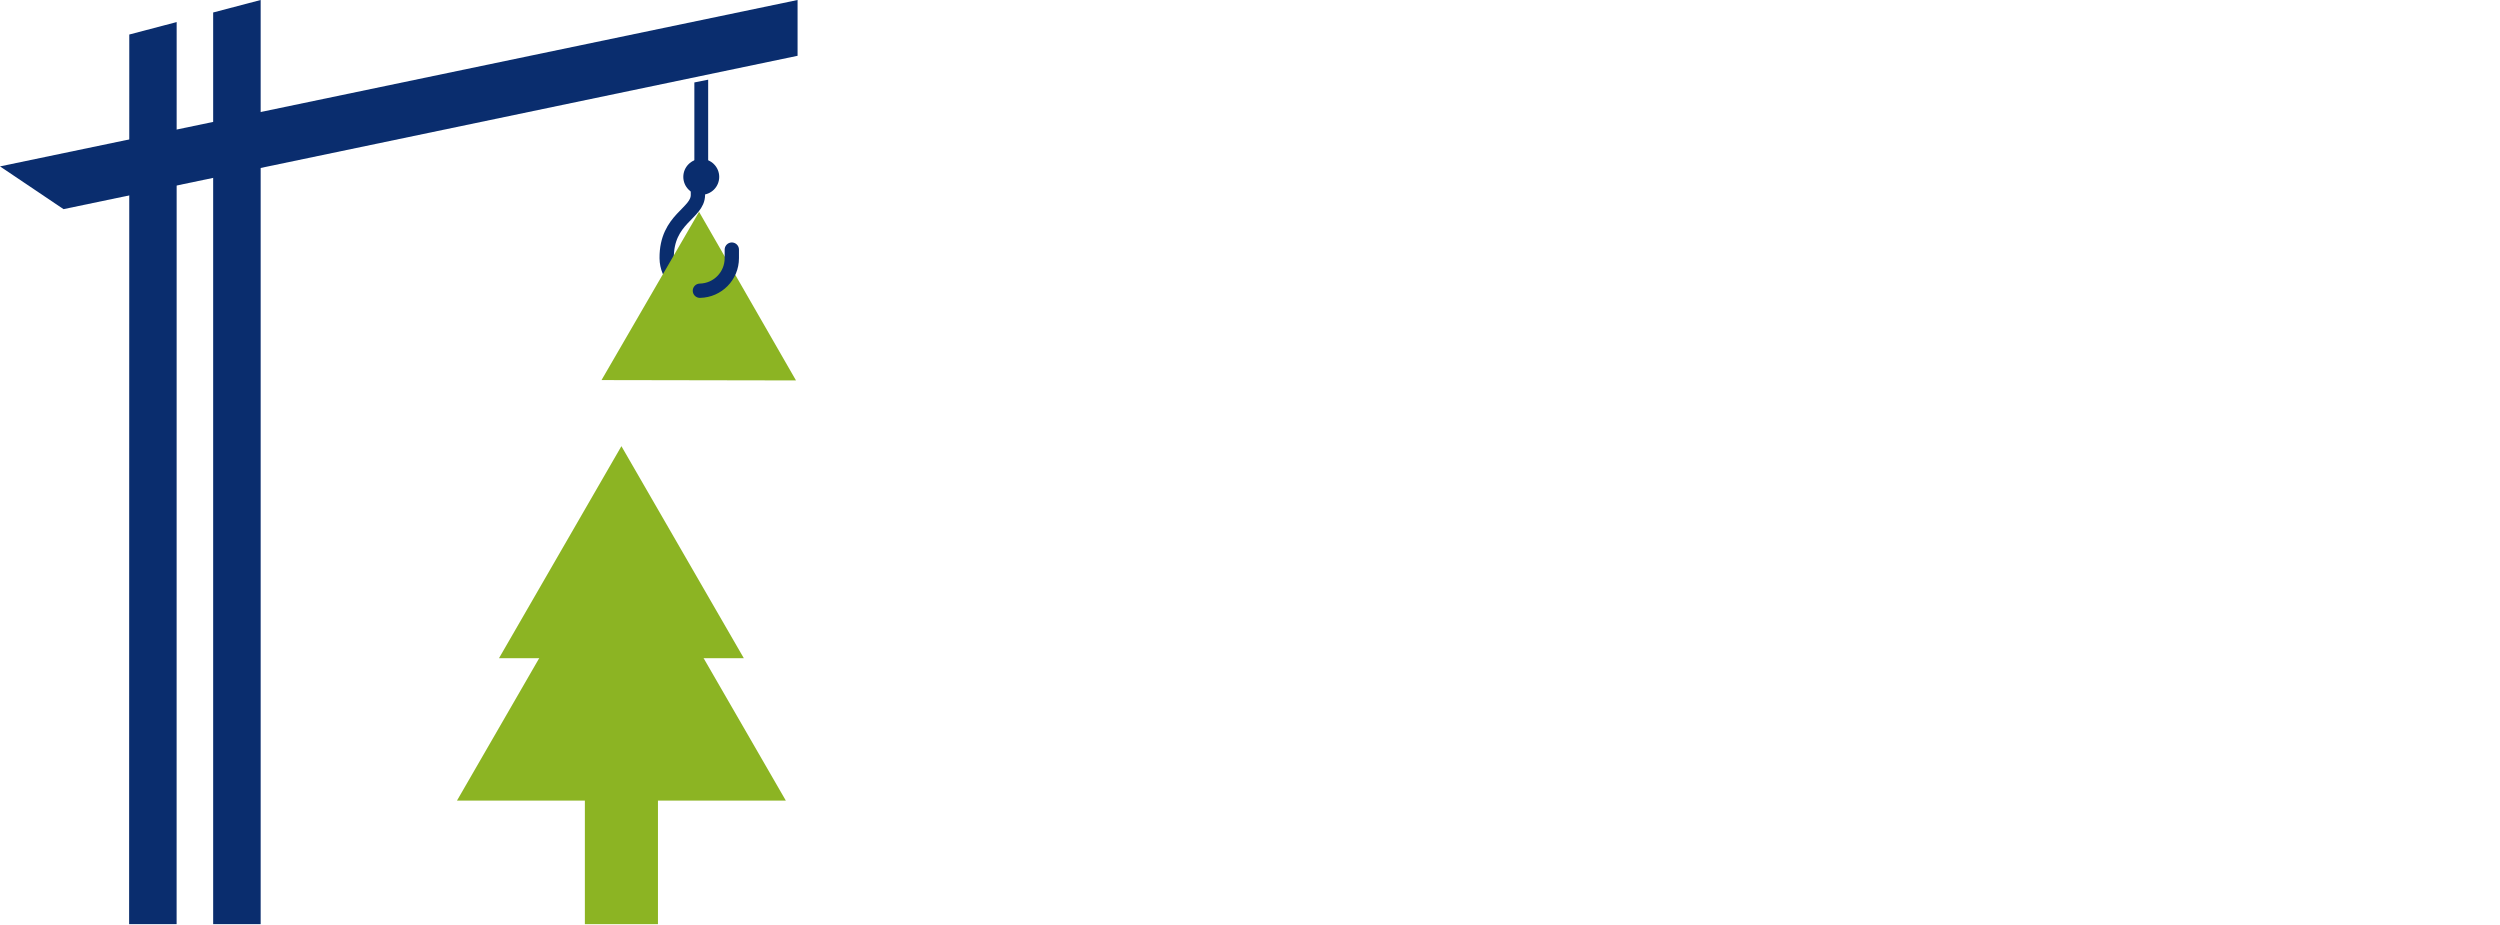
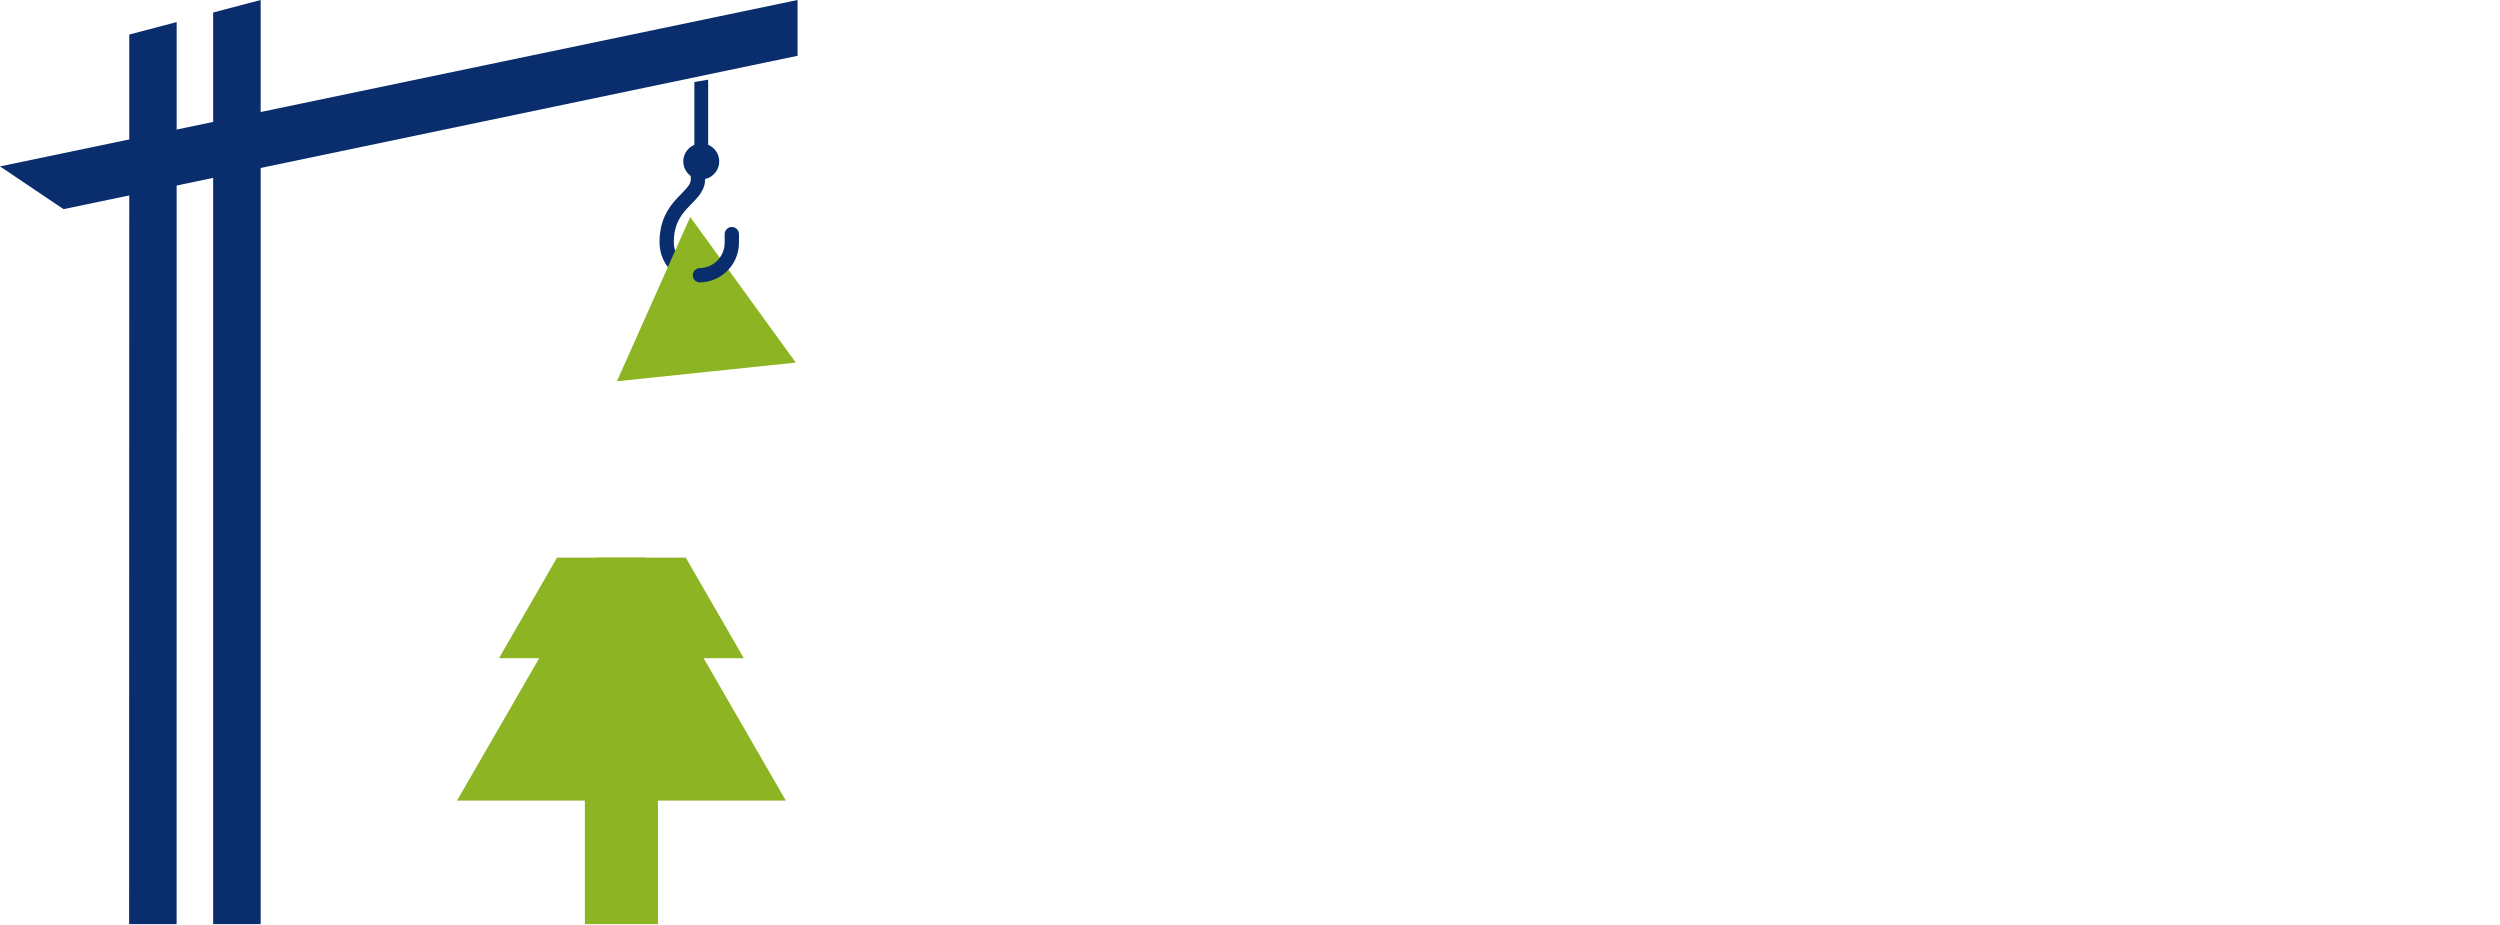
<svg xmlns="http://www.w3.org/2000/svg" id="svg8" version="1.1" viewBox="0 0 342.065 126.449" height="126.449mm" width="342.065mm">
  <defs id="defs2" />
  <g transform="translate(288.5419,574.9585)" id="layer1">
    <flowRoot xml:space="preserve" id="flowRoot934" style="font-style:normal;font-weight:normal;font-size:40px;line-height:1.25;font-family:sans-serif;letter-spacing:0px;word-spacing:0px;fill:#0a2d6e;fill-opacity:1;stroke:none;stroke-opacity:1" transform="matrix(0.2645833,0,0,0.2645833,94.0789,-45.49795)">
      <flowRegion id="flowRegion936" style="fill:#0a2d6e;fill-opacity:1">
        <rect id="rect938" width="400.02" height="129.3" x="-125.259" y="859.88" style="fill:#0a2d6e;fill-opacity:1" />
      </flowRegion>
      <flowPara id="flowPara940" />
    </flowRoot>
    <flowRoot xml:space="preserve" id="flowRoot934-6" style="font-style:normal;font-weight:normal;font-size:40px;line-height:1.25;font-family:sans-serif;letter-spacing:0px;word-spacing:0px;fill:#0a2d6e;fill-opacity:1;stroke:none;stroke-opacity:1" transform="matrix(0.2645833,0,0,0.2645833,-80.16086,-431.2863)">
      <flowRegion id="flowRegion936-3" style="fill:#0a2d6e;fill-opacity:1">
        <rect id="rect938-1" width="400.02" height="129.3" x="-125.259" y="859.88" style="fill:#0a2d6e;fill-opacity:1" />
      </flowRegion>
      <flowPara id="flowPara940-7" />
    </flowRoot>
    <flowRoot xml:space="preserve" id="flowRoot950-2-2-5-5" style="font-style:normal;font-variant:normal;font-weight:bold;font-stretch:normal;font-size:38.333px;line-height:0;font-family:Hermann;-inkscape-font-specification:'Hermann, Bold';font-variant-ligatures:normal;font-variant-caps:normal;font-variant-numeric:normal;font-feature-settings:normal;text-align:start;letter-spacing:0px;word-spacing:0px;writing-mode:lr-tb;text-anchor:start;fill:#0a2d6e;fill-opacity:1;stroke:none;stroke-opacity:1" transform="matrix(1.840609,0,0,1.840609,-1198.967,-1145.173)">
      <flowRegion id="flowRegion952-5-8-6-9" style="font-style:normal;font-variant:normal;font-weight:bold;font-stretch:normal;font-size:38.333px;line-height:0;font-family:Hermann;-inkscape-font-specification:'Hermann, Bold';font-variant-ligatures:normal;font-variant-caps:normal;font-variant-numeric:normal;font-feature-settings:normal;text-align:start;writing-mode:lr-tb;text-anchor:start;fill:#0a2d6e;fill-opacity:1">
        <rect id="rect954-8-4-6-6" width="137.137" height="85.374" x="561.645" y="316.418" style="font-style:normal;font-variant:normal;font-weight:bold;font-stretch:normal;font-size:38.333px;line-height:0;font-family:Hermann;-inkscape-font-specification:'Hermann, Bold';font-variant-ligatures:normal;font-variant-caps:normal;font-variant-numeric:normal;font-feature-settings:normal;text-align:start;writing-mode:lr-tb;text-anchor:start;fill:#0a2d6e;fill-opacity:1" />
      </flowRegion>
      <flowPara id="flowPara977-6-7-4-2" style="font-style:normal;font-variant:normal;font-weight:bold;font-stretch:normal;font-size:38.333px;line-height:33.776px;font-family:Hermann;-inkscape-font-specification:'Hermann, Bold';font-variant-ligatures:normal;font-variant-caps:normal;font-variant-numeric:normal;font-feature-settings:normal;text-align:start;word-spacing:0px;writing-mode:lr-tb;text-anchor:start">Baum</flowPara>
      <flowPara style="font-style:normal;font-variant:normal;font-weight:bold;font-stretch:normal;font-size:38.333px;line-height:33.776px;font-family:Hermann;-inkscape-font-specification:'Hermann, Bold';font-variant-ligatures:normal;font-variant-caps:normal;font-variant-numeric:normal;font-feature-settings:normal;text-align:start;word-spacing:0px;writing-mode:lr-tb;text-anchor:start" id="flowPara1029-0-1">bauen</flowPara>
    </flowRoot>
-     <path id="rect890-0-7" d="m -193.057,-549.751 c 0,0 0.01,1.311 0.01,1.461 -0.008,2.578 -4.316,3.219 -4.276,8.655 0.018,2.469 1.988,4.456 4.456,4.456 0.03,0 0.06,-2.6e-4 0.091,-7.9e-4" style="opacity:1;fill:none;fill-opacity:1;stroke:#0a2d6e;stroke-width:1.957;stroke-linecap:round;stroke-linejoin:miter;stroke-miterlimit:4;stroke-dasharray:none;stroke-opacity:1" />
-     <rect y="-478.404" x="-208.517" height="29.894" width="10" id="rect822-4-8" style="opacity:1;fill:#8cb423;fill-opacity:1;stroke:none;stroke-width:0.142;stroke-linejoin:miter;stroke-miterlimit:4;stroke-dasharray:none;stroke-opacity:1" />
-     <path d="m -203.517,-504.385 11.25,19.486 11.25,19.486 -22.5,0 -22.5,0 11.25,-19.486 z" id="path826-6-5" style="opacity:1;fill:#8cb423;fill-opacity:1;stroke:none;stroke-width:0.517;stroke-linejoin:miter;stroke-miterlimit:4;stroke-dasharray:none;stroke-opacity:1" />
-     <path d="m -203.517,-513.911 8.375,14.506 8.375,14.506 -16.75,0 -16.75,0 8.375,-14.506 z" id="path826-7-2-7" style="opacity:1;fill:#8cb423;fill-opacity:1;stroke:none;stroke-width:0.385;stroke-linejoin:miter;stroke-miterlimit:4;stroke-dasharray:none;stroke-opacity:1" />
-     <path transform="matrix(1.064369,0.00189481,-0.00189481,1.064369,16.30086,34.94754)" d="m -197.513,-545.438 6.25,10.825 6.25,10.825 -12.5,1e-5 -12.5,-1e-5 6.25,-10.825 z" id="path826-7-6-6-4" style="opacity:1;fill:#8cb423;fill-opacity:1;stroke:none;stroke-width:0.287;stroke-linejoin:miter;stroke-miterlimit:4;stroke-dasharray:none;stroke-opacity:1" />
-     <path id="rect884-5-8" d="m -193.536,-563.677 1.89,-0.38 v 13.314 h -1.89 z" style="opacity:1;fill:#0a2d6e;fill-opacity:1;stroke:none;stroke-width:0.437;stroke-linejoin:miter;stroke-miterlimit:4;stroke-dasharray:none;stroke-opacity:1" />
-     <circle r="2.457" cy="-550.756" cx="-192.591" id="path886-6-5" style="opacity:1;fill:#0a2d6e;fill-opacity:1;stroke:none;stroke-width:0.5;stroke-linejoin:miter;stroke-miterlimit:4;stroke-dasharray:none;stroke-opacity:1" />
-     <path id="path905-9-9" d="m -192.777,-535.179 c 2.427,-0.048 4.366,-2.017 4.366,-4.455 v -1.171" style="opacity:1;fill:none;fill-opacity:1;stroke:#0a2d6e;stroke-width:1.957;stroke-linecap:round;stroke-linejoin:miter;stroke-miterlimit:4;stroke-dasharray:none;stroke-opacity:1" />
+     <path id="rect890-0-7" d="m -193.057,-551.867 c 0,0 0.01,1.311 0.01,1.461 -0.008,2.578 -4.316,3.219 -4.276,8.655 0.018,2.469 1.988,4.456 4.456,4.456 0.03,0 0.06,-2.6e-4 0.091,-7.9e-4" style="opacity:1;fill:none;fill-opacity:1;stroke:#0a2d6e;stroke-width:1.957;stroke-linecap:round;stroke-linejoin:miter;stroke-miterlimit:4;stroke-dasharray:none;stroke-opacity:1" />
+     <path id="rect884-5-8" d="m -193.536,-563.738 1.89,-0.319 v 11.197 h -1.89 z" style="opacity:1;fill:#0a2d6e;fill-opacity:1;stroke:none;stroke-width:0.401;stroke-linejoin:miter;stroke-miterlimit:4;stroke-dasharray:none;stroke-opacity:1" />
+     <circle r="2.457" cy="-552.872" cx="-192.591" id="path886-6-5" style="opacity:1;fill:#0a2d6e;fill-opacity:1;stroke:none;stroke-width:0.5;stroke-linejoin:miter;stroke-miterlimit:4;stroke-dasharray:none;stroke-opacity:1" />
+     <path transform="rotate(-5.954899,-177.5396,-542.9156)" d="m -193.769,-546.973 6.152,10.656 6.152,10.656 -12.305,0 -12.305,0 6.152,-10.656 z" id="path826-7-6-6-4-96" style="opacity:1;fill:#8cb423;fill-opacity:1;stroke:none;stroke-width:0.283;stroke-linejoin:miter;stroke-miterlimit:4;stroke-dasharray:none;stroke-opacity:1" />
+     <path id="path905-9-9" d="m -192.777,-537.296 c 2.427,-0.048 4.366,-2.017 4.366,-4.455 v -1.171" style="opacity:1;fill:none;fill-opacity:1;stroke:#0a2d6e;stroke-width:1.957;stroke-linecap:round;stroke-linejoin:miter;stroke-miterlimit:4;stroke-dasharray:none;stroke-opacity:1" />
    <path id="rect849-8-7" d="m -252.876,-574.959 -6.5,1.708 v 124.741 h 6.5 z m -11.494,3.02 -6.483,1.704 -0.023,121.724 h 6.5 z" style="opacity:1;fill:#0a2d6e;fill-opacity:1;stroke:none;stroke-width:0.492;stroke-linejoin:miter;stroke-miterlimit:4;stroke-dasharray:none;stroke-opacity:1" />
    <path id="rect849-3-0-7-5" d="m -179.413,-567.325 v -7.634 l -109.129,22.767 8.692,5.85 z" style="opacity:1;fill:#0a2d6e;fill-opacity:1;stroke:none;stroke-width:0.33;stroke-linejoin:miter;stroke-miterlimit:4;stroke-dasharray:none;stroke-opacity:1" />
+     <g transform="translate(40.87592,256.5435)" id="g1125">
+       <rect style="opacity:1;fill:#8cb423;fill-opacity:1;stroke:none;stroke-width:0.142;stroke-linejoin:miter;stroke-miterlimit:4;stroke-dasharray:none;stroke-opacity:1" id="rect822-4-8-1" width="10" height="29.894" x="-249.393" y="-734.947" />
+       <path style="opacity:1;fill:#8cb423;fill-opacity:1;stroke:none;stroke-width:0.517;stroke-linejoin:miter;stroke-miterlimit:4;stroke-dasharray:none;stroke-opacity:1" d="m -247.694,-755.209 -7.948,13.767 -11.25,19.486 h 22.5 22.5 l -11.25,-19.486 -7.948,-13.767 h -3.302 z" id="path826-6-5-8" />
+       <path style="opacity:1;fill:#8cb423;fill-opacity:1;stroke:none;stroke-width:0.385;stroke-linejoin:miter;stroke-miterlimit:4;stroke-dasharray:none;stroke-opacity:1" d="m -253.195,-755.209 -7.948,13.767 h 16.75 16.75 l -7.948,-13.767 h -8.802 z" id="path826-7-2-7-5" />
+     </g>
  </g>
  <g transform="translate(288.5419,574.9585)" id="layer2" />
  <g transform="translate(288.5419,574.9585)" id="layer3" />
</svg>
